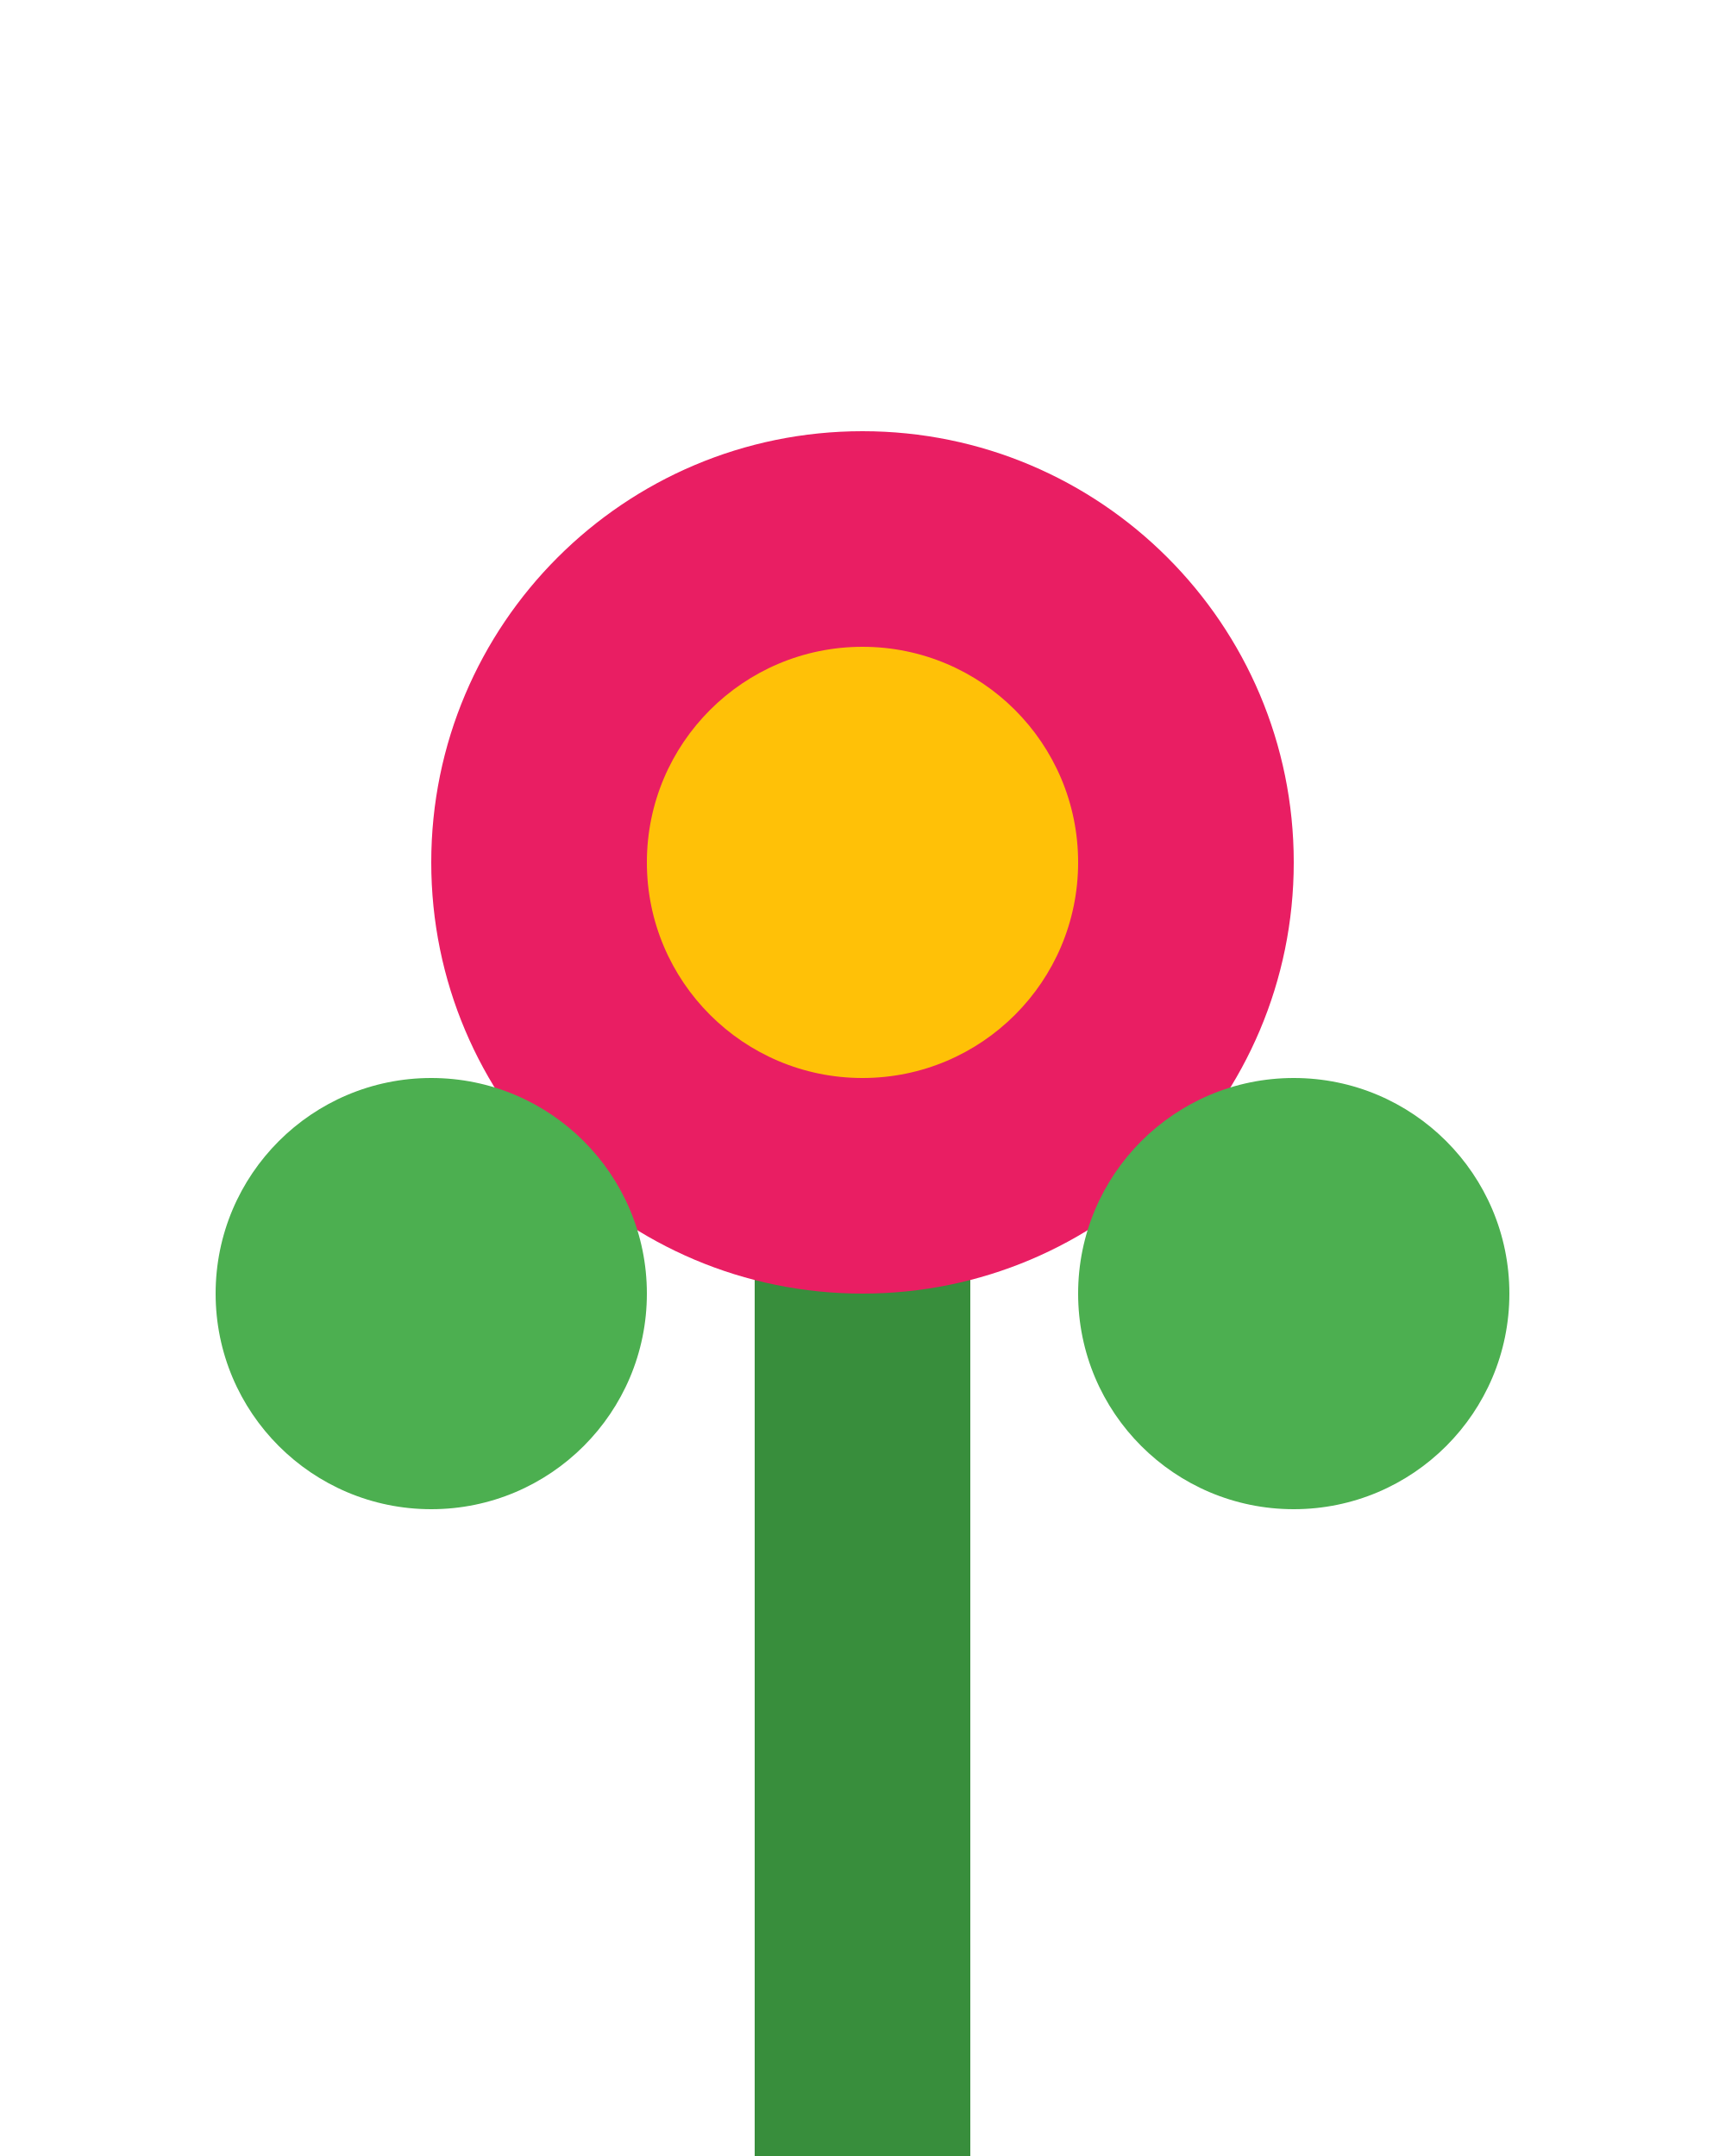
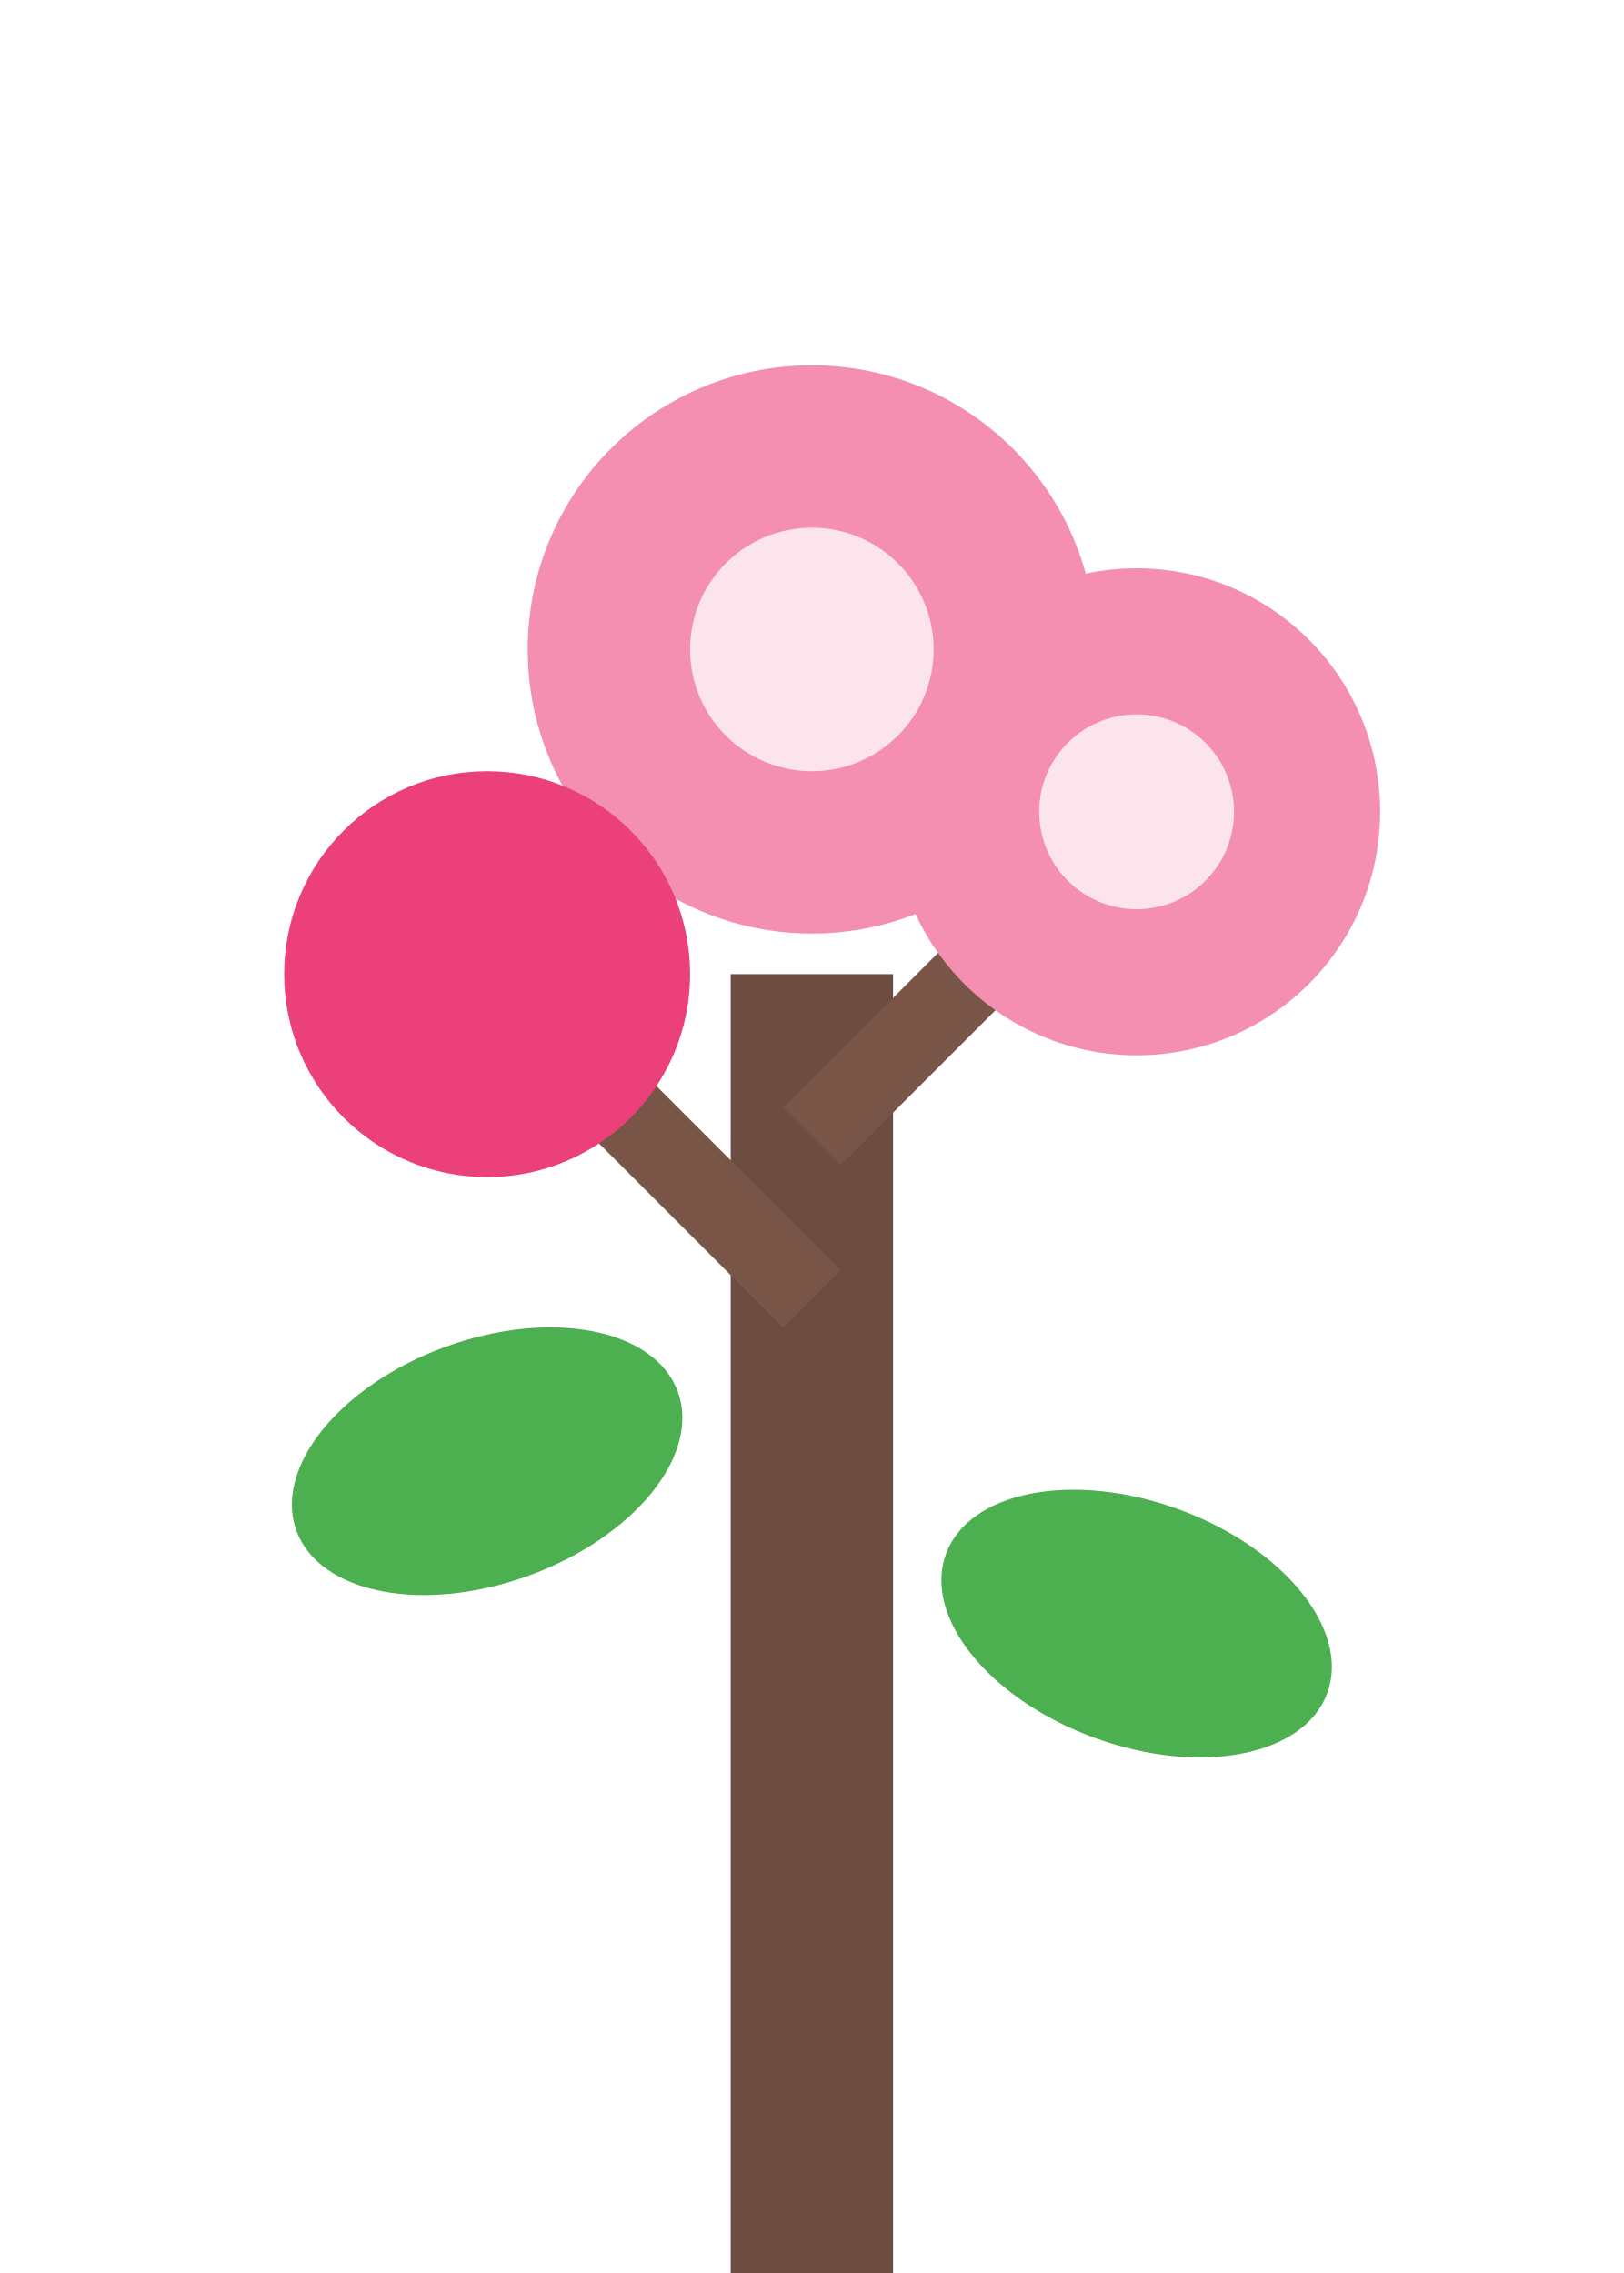
- <svg xmlns="http://www.w3.org/2000/svg" viewBox="0 0 16 20">
-   <line x1="8" y1="10" x2="8" y2="20" stroke="#388E3C" stroke-width="2" />
-   <circle cx="8" cy="8" r="4" fill="#E91E63" />
-   <circle cx="8" cy="8" r="2" fill="#FFC107" />
-   <circle cx="4" cy="12" r="2" fill="#4CAF50" />
-   <circle cx="12" cy="12" r="2" fill="#4CAF50" />
+ <svg xmlns="http://www.w3.org/2000/svg" viewBox="0 0 20 28">
+   <line x1="10" y1="12" x2="10" y2="28" stroke="#6D4C41" stroke-width="2" />
+   <line x1="10" y1="16" x2="6" y2="12" stroke="#795548" stroke-width="1" />
+   <line x1="10" y1="14" x2="14" y2="10" stroke="#795548" stroke-width="1" />
+   <circle cx="10" cy="8" r="3.5" fill="#F48FB1" />
+   <circle cx="6" cy="12" r="2.5" fill="#EC407A" />
+   <circle cx="14" cy="10" r="3" fill="#F48FB1" />
+   <circle cx="10" cy="8" r="1.5" fill="#FCE4EC" />
+   <circle cx="14" cy="10" r="1.2" fill="#FCE4EC" />
+   <ellipse cx="6" cy="18" rx="2.5" ry="1.5" fill="#4CAF50" transform="rotate(-20,6,18)" />
+   <ellipse cx="14" cy="20" rx="2.5" ry="1.5" fill="#4CAF50" transform="rotate(20,14,20)" />
</svg>
